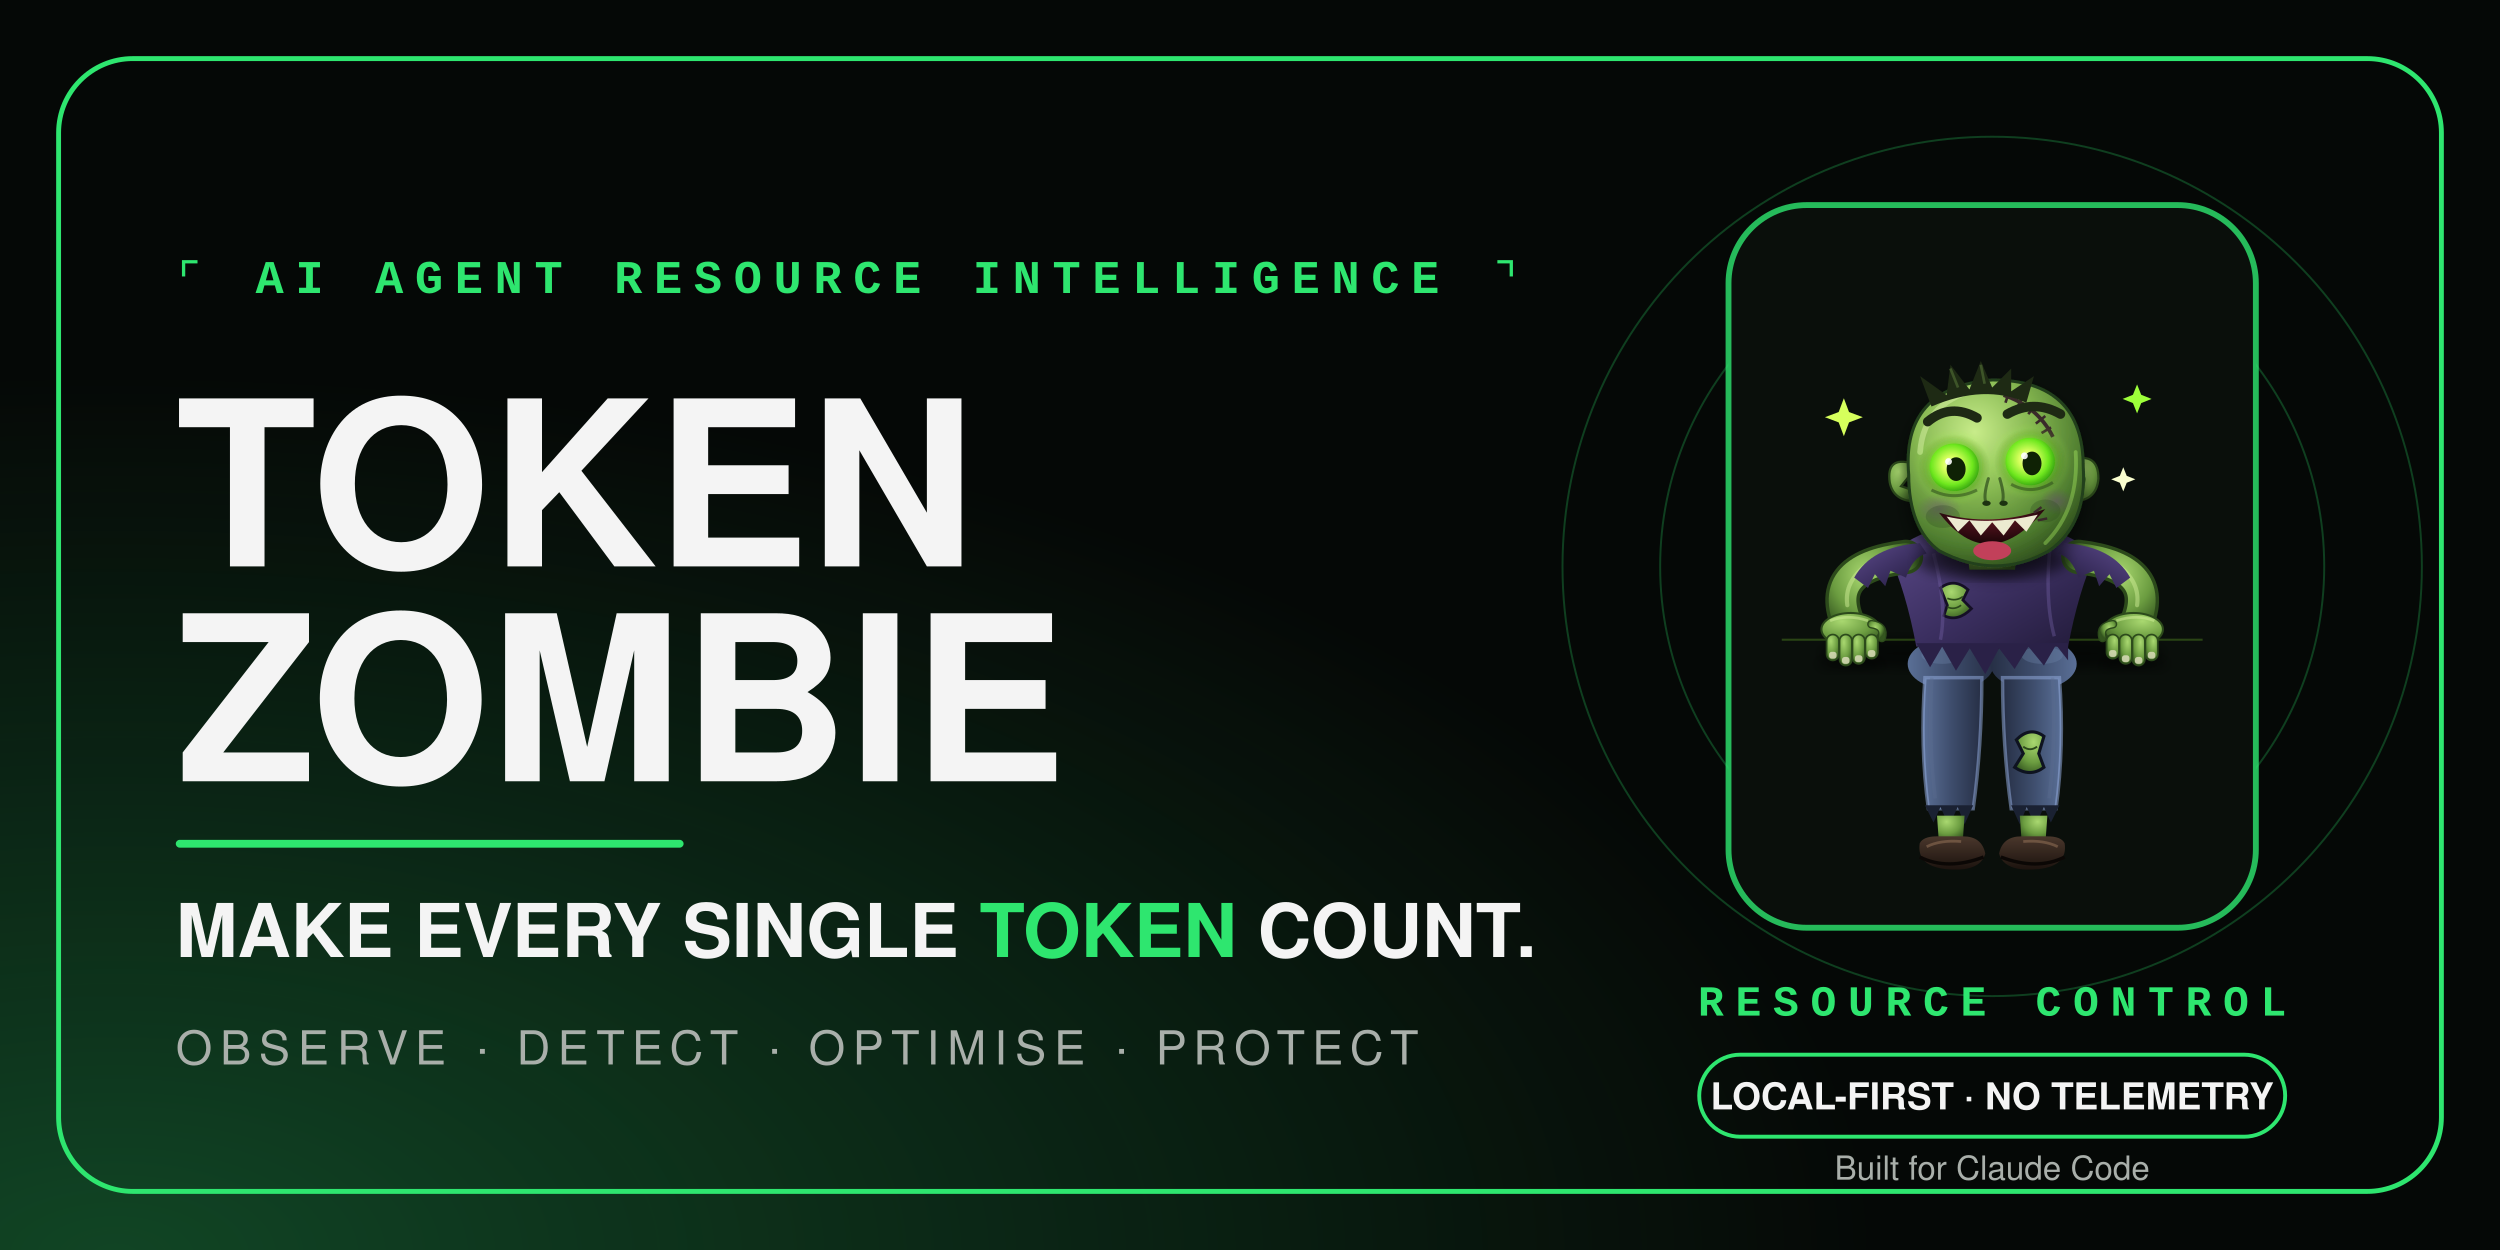
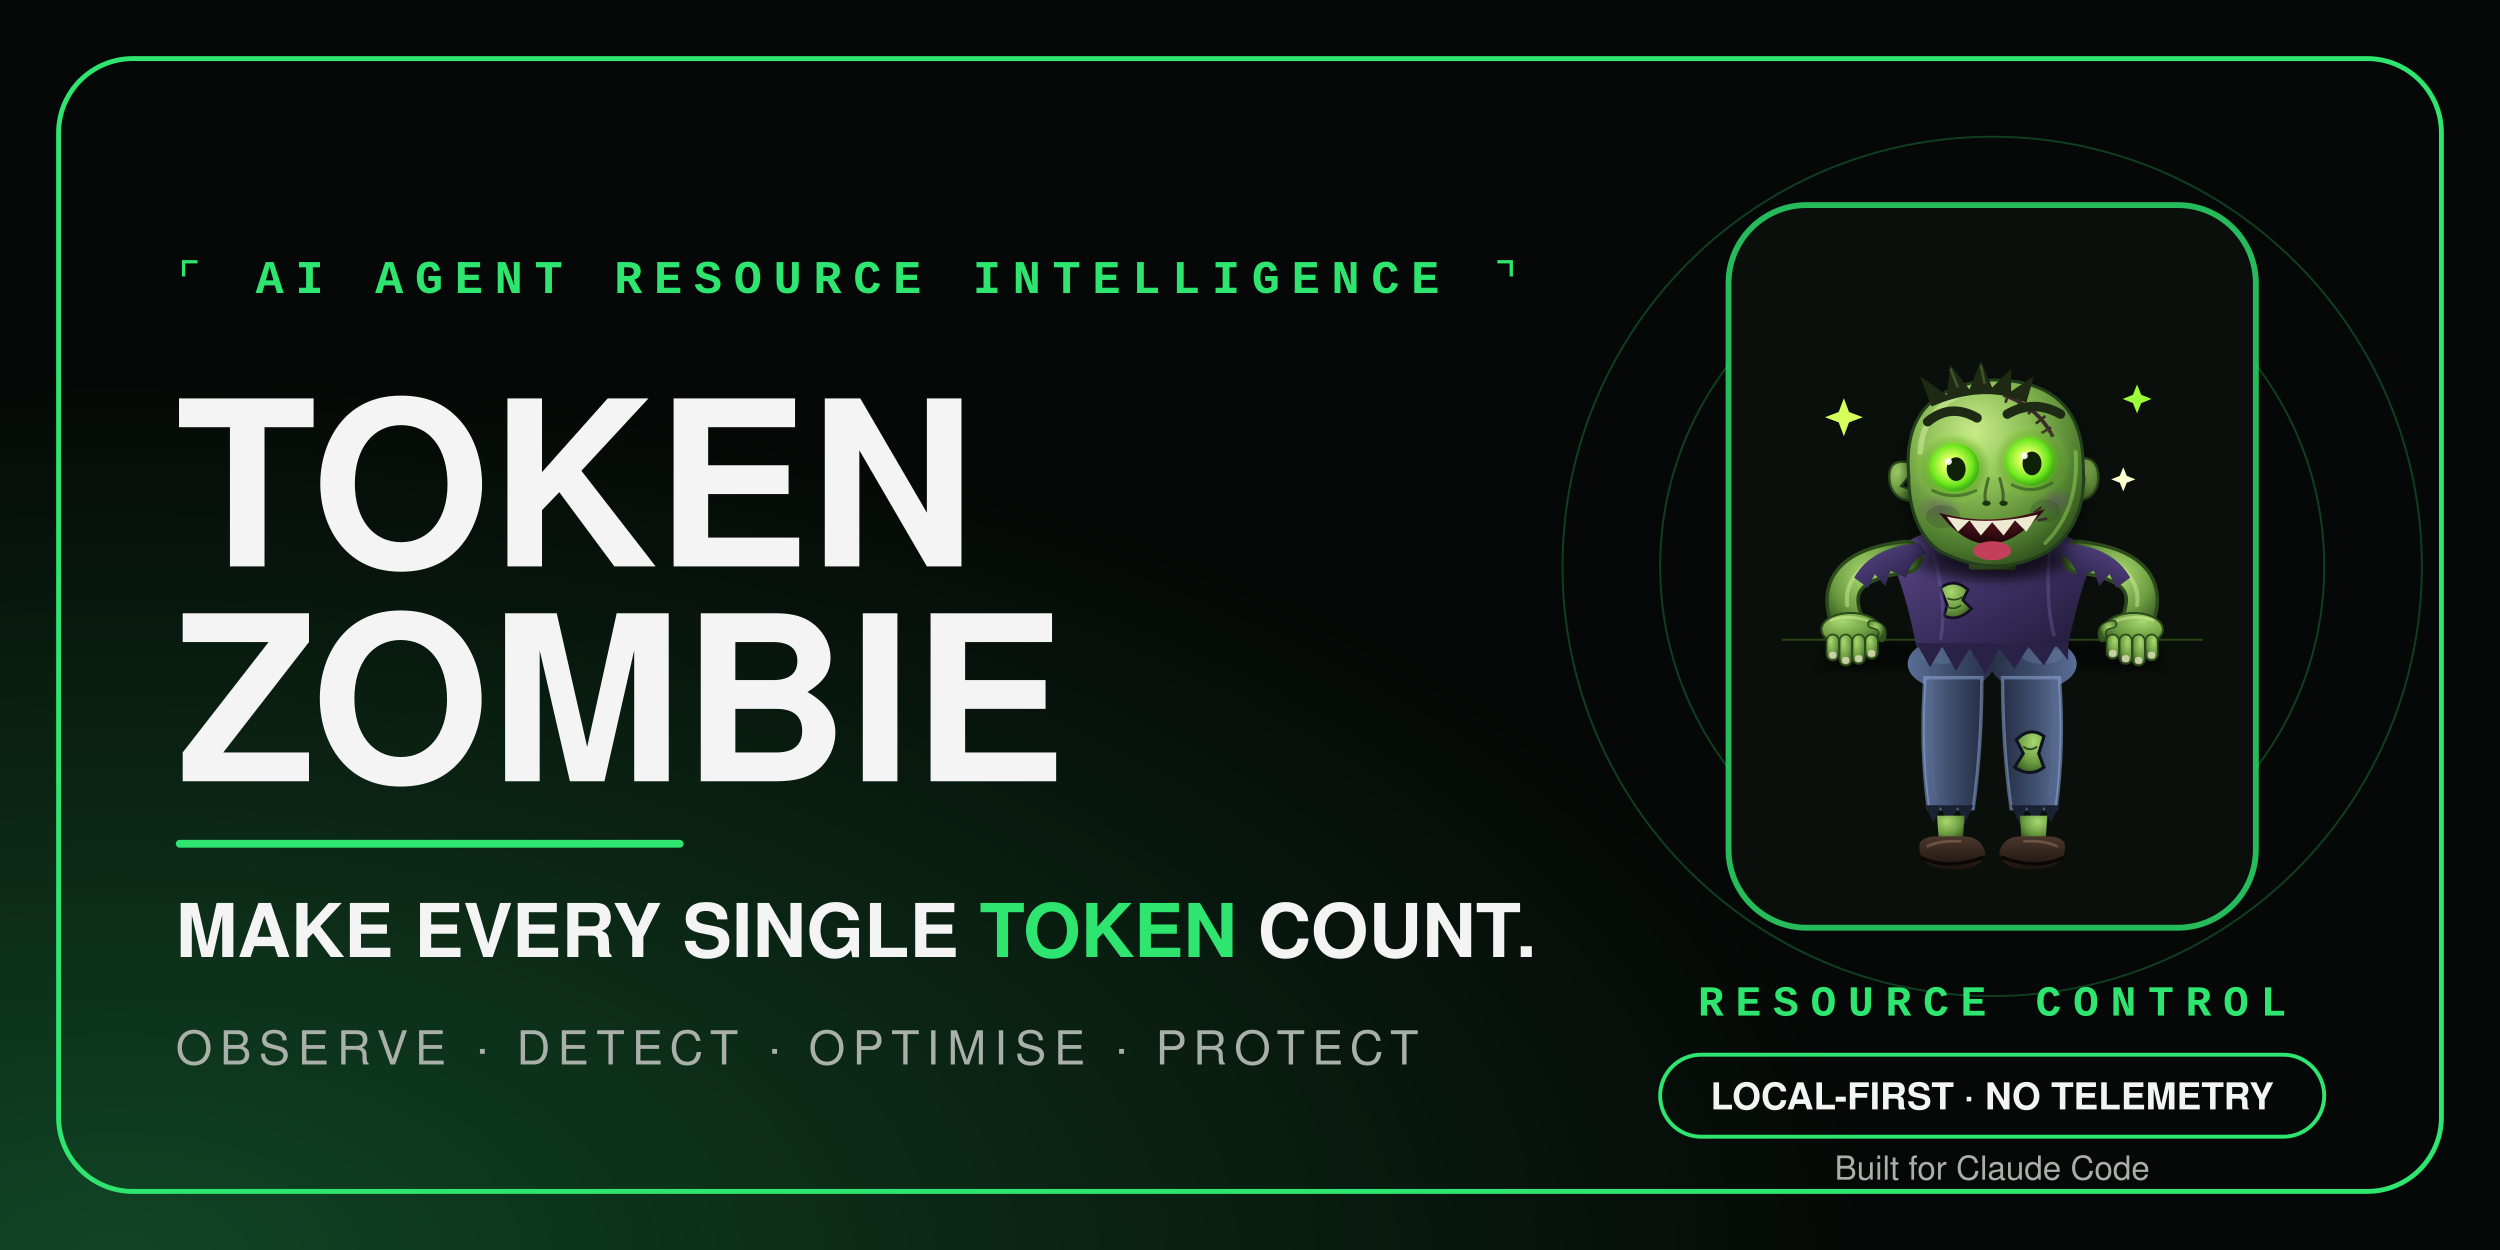
<svg xmlns="http://www.w3.org/2000/svg" viewBox="0 0 1280 640" width="1280" height="640">
  <defs>
    <radialGradient id="g" cx="0.05" cy="1" r="0.7">
      <stop offset="0" stop-color="#1f8f4a" stop-opacity=".45" />
      <stop offset="1" stop-color="#1f8f4a" stop-opacity="0" />
    </radialGradient>
  </defs>
  <rect width="1280" height="640" fill="#050806" />
  <rect width="1280" height="640" fill="url(#g)" />
  <rect x="30" y="30" width="1220" height="580" rx="38" fill="none" stroke="#2ee66f" stroke-width="2.5" />
  <g fill="none" stroke="#2ee66f" stroke-opacity=".25">
    <circle cx="1020" cy="290" r="220" />
    <circle cx="1020" cy="290" r="170" />
  </g>
  <rect x="885" y="105" width="270" height="370" rx="40" fill="#0a0f0b" stroke="#2ee66f" stroke-opacity=".8" stroke-width="3" />
  <svg x="905" y="120" width="230" height="340" viewBox="0 0 260 385">
    <defs>
      <radialGradient id="tzSkin" cx="38%" cy="28%" r="78%">
        <stop offset="0" stop-color="#c8ec8a" />
        <stop offset=".42" stop-color="#86b851" />
        <stop offset=".78" stop-color="#4f7d2f" />
        <stop offset="1" stop-color="#2c4a1b" />
      </radialGradient>
      <radialGradient id="tzSkinB" cx="35%" cy="25%" r="85%">
        <stop offset="0" stop-color="#a9d870" />
        <stop offset=".6" stop-color="#6b9c40" />
        <stop offset="1" stop-color="#34561f" />
      </radialGradient>
      <linearGradient id="tzShirt" x1="0" y1="0" x2="1" y2="1">
        <stop offset="0" stop-color="#5d4b8c" />
        <stop offset=".55" stop-color="#3b2f60" />
        <stop offset="1" stop-color="#211a38" />
      </linearGradient>
      <linearGradient id="tzPants" x1="0" y1="0" x2="1" y2="0">
        <stop offset="0" stop-color="#5a6f96" />
        <stop offset=".5" stop-color="#3d4c6b" />
        <stop offset="1" stop-color="#262f45" />
      </linearGradient>
      <linearGradient id="tzShoe" x1="0" y1="0" x2="0" y2="1">
        <stop offset="0" stop-color="#4a372c" />
        <stop offset="1" stop-color="#1c130e" />
      </linearGradient>
      <radialGradient id="tzEye" cx="45%" cy="45%" r="60%">
        <stop offset="0" stop-color="#fbffd0" />
        <stop offset=".3" stop-color="#d6ff5c" />
        <stop offset=".7" stop-color="#6fe81f" />
        <stop offset="1" stop-color="#2f9a0c" />
      </radialGradient>
      <radialGradient id="tzHalo" cx="50%" cy="50%" r="50%">
        <stop offset="0" stop-color="#9dff3a" stop-opacity=".55" />
        <stop offset="1" stop-color="#9dff3a" stop-opacity="0" />
      </radialGradient>
      <radialGradient id="tzAO" cx="50%" cy="50%" r="50%">
        <stop offset="0" stop-color="#0b1406" stop-opacity=".75" />
        <stop offset="1" stop-color="#0b1406" stop-opacity="0" />
      </radialGradient>
      <radialGradient id="tzBruise" cx="50%" cy="50%" r="50%">
        <stop offset="0" stop-color="#6b3f7a" stop-opacity=".45" />
        <stop offset="1" stop-color="#6b3f7a" stop-opacity="0" />
      </radialGradient>
      <radialGradient id="tzMouth" cx="50%" cy="30%" r="70%">
        <stop offset="0" stop-color="#5a1420" />
        <stop offset="1" stop-color="#1a0508" />
      </radialGradient>
      <filter id="tzGlow" x="-60%" y="-60%" width="220%" height="220%">
        <feGaussianBlur stdDeviation="2.2" result="b" />
        <feMerge>
          <feMergeNode in="b" />
          <feMergeNode in="SourceGraphic" />
        </feMerge>
      </filter>
      <filter id="tzShadow" x="-20%" y="-20%" width="140%" height="150%">
        <feDropShadow dx="0" dy="5" stdDeviation="4.5" flood-color="#000" flood-opacity=".55" />
      </filter>
      <filter id="tzSoft">
        <feGaussianBlur stdDeviation="3" />
      </filter>
    </defs>
    <style>.tz-zombie{width:100%;height:100%;overflow:visible;display:block}.tz-zombie *{transform-box:view-box}.tz-torso,.tz-head{transform-origin:130px 172px}.tz-legL{transform-origin:108px 178px}.tz-legR{transform-origin:152px 178px}@keyframes tzBreath{0%,100%{transform:scale(1,1)}50%{transform:scale(1.012,1.03)}}@keyframes tzHeadBob{0%,100%{transform:translateY(0)}50%{transform:translateY(-1.6px)}}@keyframes tzBlink{0%,92%,100%{transform:scaleY(0)}95%{transform:scaleY(1)}}@keyframes tzSwingL{0%,100%{transform:rotate(0)}50%{transform:rotate(7deg)}}@keyframes tzSwingR{0%,100%{transform:rotate(0)}50%{transform:rotate(-6deg)}}@keyframes tzLook{0%,100%{transform:rotate(0) translateX(0)}20%{transform:rotate(-7deg) translateX(-4px)}45%{transform:rotate(-6deg) translateX(-4px)}65%{transform:rotate(6deg) translateX(4px)}85%{transform:rotate(5deg) translateX(4px)}}@keyframes tzPupil{0%,100%{transform:translateX(0)}20%,45%{transform:translateX(-3.5px)}65%,85%{transform:translateX(3.5px)}}@keyframes tzBounce{0%,100%{transform:translateY(0) scale(1)}30%{transform:translateY(-9px) scale(1.02,.98)}55%{transform:translateY(0) scale(1.03,.96)}}@keyframes tzKick{0%,100%{transform:rotate(0)}30%{transform:rotate(-22deg)}60%{transform:rotate(10deg)}}@keyframes tzKickR{0%,100%{transform:rotate(0)}30%{transform:rotate(22deg)}60%{transform:rotate(-10deg)}}@keyframes tzSpark{0%,100%{opacity:0;transform:scale(.6)}50%{opacity:1;transform:scale(1.15)}}@keyframes tzShake{0%,100%{transform:translateX(0)}20%{transform:translateX(-2px) rotate(-1.5deg)}40%{transform:translateX(2px) rotate(1.5deg)}60%{transform:translateX(-1.5px)}80%{transform:translateX(1.5px)}}@keyframes tzPulse{0%,100%{opacity:.55}50%{opacity:1}}@keyframes tzNod{0%,100%{transform:rotate(6deg) translateY(4px)}50%{transform:rotate(9deg) translateY(7px)}}@keyframes tzZ{0%{opacity:0;transform:translate(0,6px)}30%{opacity:1}100%{opacity:0;transform:translate(10px,-14px)}}@keyframes tzThink{0%,100%{opacity:.3}50%{opacity:1}}.tz-idle .tz-torso{animation:tzBreath 4.2s ease-in-out infinite}.tz-idle .tz-head{animation:tzHeadBob 4.2s ease-in-out infinite}.tz-idle .tz-lid,.tz-working .tz-lid,.tz-excited .tz-lid{animation:tzBlink 5.5s infinite}.tz-idle .tz-legL{animation:tzSwingL 6s ease-in-out infinite}.tz-idle .tz-legR{animation:tzSwingR 6s ease-in-out infinite 1.2s}.tz-working .tz-torso{animation:tzBreath 3s ease-in-out infinite}.tz-working .tz-head{animation:tzLook 4.8s ease-in-out infinite}.tz-working .tz-pupil{animation:tzPupil 4.8s ease-in-out infinite}.tz-working .tz-think{animation:tzThink 1.6s ease-in-out infinite}.tz-working .tz-legL{animation:tzSwingL 2.4s ease-in-out infinite}.tz-working .tz-legR{animation:tzSwingR 2.4s ease-in-out infinite .6s}.tz-excited .tz-torso,.tz-excited .tz-head{animation:tzBounce .9s ease-in-out infinite}.tz-excited .tz-legL{animation:tzKick .9s ease-in-out infinite}.tz-excited .tz-legR{animation:tzKickR .9s ease-in-out infinite .15s}.tz-excited .tz-spark{animation:tzSpark 1.2s ease-in-out infinite;transform-origin:130px 60px}.tz-excited .tz-halo{animation:tzPulse .9s ease-in-out infinite}.tz-alert .tz-head{animation:tzShake .5s ease-in-out infinite}.tz-alert .tz-bang{animation:tzPulse .7s ease-in-out infinite}.tz-alert .tz-halo{animation:tzPulse .5s ease-in-out infinite}.tz-sleep .tz-head{animation:tzNod 5s ease-in-out infinite}.tz-sleep .tz-torso{animation:tzBreath 6s ease-in-out infinite}.tz-sleep .tz-halo{opacity:.25}.tz-sleep .tz-z text{animation:tzZ 3.2s ease-in-out infinite}.tz-sleep .tz-z text+text{animation-delay:1.6s}@media (prefers-reduced-motion:reduce){.tz-zombie *{animation:none!important}}</style>
    <g transform="translate(0 65)">
      <ellipse cx="130" cy="178" rx="100" ry="10" fill="#000" opacity=".5" filter="url(#tzSoft)" />
      <path d="M8 170 H252" stroke="#9dff3a" stroke-opacity=".22" stroke-width="1.2" />
      <g class="tz-leg tz-legL">
        <g>
          <ellipse cx="106" cy="184" rx="25" ry="15" fill="url(#tzPants)" />
          <ellipse cx="101" cy="179" rx="12" ry="5" fill="#6d84aa" opacity=".35" />
          <path d="M91 192 Q88 232 93 268 L119 268 Q124 232 124 192 Z" fill="url(#tzPants)" stroke="#8fa6d6" stroke-opacity=".55" stroke-width="2" />
          <path d="M95 192 Q93 230 97 262" fill="none" stroke="#5b6e8f" stroke-width="2" opacity=".35" />
          <path d="M91 266 L96 276 L100 267 L105 278 L110 267 L114 277 L119 266 Z" fill="#1a2132" />
          <path d="M98 272 L114 272 L113 286 L99 286 Z" fill="url(#tzSkinB)" />
          <path d="M88 288 Q86 301 103 303 Q123 305 126 294 Q124 284 113 284 L98 284 Q90 284 88 288 Z" fill="url(#tzShoe)" />
          <path d="M92 290 Q100 286 112 287" fill="none" stroke="#8a6a52" stroke-width="1.6" opacity=".6" />
          <path d="M88 296 Q104 304 125 296" fill="none" stroke="#0b0705" stroke-width="2" />
        </g>
      </g>
      <g class="tz-leg tz-legR">
        <g transform="translate(260 0) scale(-1 1)">
          <ellipse cx="106" cy="184" rx="25" ry="15" fill="url(#tzPants)" />
          <ellipse cx="101" cy="179" rx="12" ry="5" fill="#6d84aa" opacity=".35" />
          <path d="M91 192 Q88 232 93 268 L119 268 Q124 232 124 192 Z" fill="url(#tzPants)" stroke="#8fa6d6" stroke-opacity=".55" stroke-width="2" />
          <path d="M95 192 Q93 230 97 262" fill="none" stroke="#5b6e8f" stroke-width="2" opacity=".35" />
          <path d="M100 226 Q108 220 116 228 L112 236 L117 244 Q108 250 100 244 L103 236 Z" fill="url(#tzSkinB)" />
          <path d="M100 226 Q108 220 116 228 L112 236 L117 244 Q108 250 100 244 L103 236 Z" fill="none" stroke="#0e1320" stroke-width="1.8" />
          <path d="M104 232 Q108 235 112 232" fill="none" stroke="#2c4a1b" stroke-width="1.1" />
          <path d="M91 266 L96 276 L100 267 L105 278 L110 267 L114 277 L119 266 Z" fill="#1a2132" />
          <path d="M98 272 L114 272 L113 286 L99 286 Z" fill="url(#tzSkinB)" />
          <path d="M88 288 Q86 301 103 303 Q123 305 126 294 Q124 284 113 284 L98 284 Q90 284 88 288 Z" fill="url(#tzShoe)" />
          <path d="M92 290 Q100 286 112 287" fill="none" stroke="#8a6a52" stroke-width="1.6" opacity=".6" />
          <path d="M88 296 Q104 304 125 296" fill="none" stroke="#0b0705" stroke-width="2" />
        </g>
      </g>
      <g class="tz-torso">
        <path d="M86 174 Q80 142 70 120 Q98 100 130 100 Q162 100 190 120 Q180 142 174 174 Z" fill="url(#tzShirt)" />
        <path d="M112 102 L130 128 L148 102 Q130 98 112 102 Z" fill="url(#tzSkinB)" />
        <path d="M118 110 L130 124 L142 110" fill="none" stroke="#2c4a1b" stroke-width="1.4" opacity=".6" />
        <path d="M100 140 Q108 134 116 141 L113 147 L118 152 Q110 160 102 156 L104 150 Z" fill="url(#tzSkinB)" />
        <path d="M100 140 Q108 134 116 141 L113 147 L118 152 Q110 160 102 156 L104 150 Z" fill="none" stroke="#150f26" stroke-width="1.6" />
        <path d="M104 146 Q109 148 113 145 M104 151 Q108 153 112 150" fill="none" stroke="#2c4a1b" stroke-width="1" />
        <path d="M96 120 Q104 150 100 170 M164 112 Q160 146 166 168" fill="none" stroke="#7b68b0" stroke-width="2" opacity=".35" />
        <path d="M86 172 L94 186 L101 174 L109 188 L117 175 L126 190 L134 175 L143 187 L151 174 L160 185 L167 173 L174 182 L174 172 Z" fill="#2a2147" />
        <ellipse cx="130" cy="110" rx="46" ry="11" fill="url(#tzAO)" opacity=".85" />
      </g>
      <g>
        <path d="M80 122 Q30 128 48 164" fill="none" stroke="#2c4a1b" stroke-width="20" stroke-linecap="round" />
        <path d="M80 122 Q30 128 48 164" fill="none" stroke="url(#tzSkinB)" stroke-width="16" stroke-linecap="round" />
        <path d="M58 126 Q44 136 46 150" fill="none" stroke="#d5f29b" stroke-width="2.4" stroke-linecap="round" opacity=".45" />
        <path d="M88 114 Q60 116 50 134 L58 140 L62 132 L68 139 L71 130 L80 134 Q84 122 92 120 Z" fill="url(#tzShirt)" />
      </g>
      <g transform="translate(260 0) scale(-1 1)">
        <path d="M80 122 Q30 128 48 164" fill="none" stroke="#2c4a1b" stroke-width="20" stroke-linecap="round" />
        <path d="M80 122 Q30 128 48 164" fill="none" stroke="url(#tzSkinB)" stroke-width="16" stroke-linecap="round" />
        <path d="M58 126 Q44 136 46 150" fill="none" stroke="#d5f29b" stroke-width="2.4" stroke-linecap="round" opacity=".45" />
        <path d="M88 114 Q60 116 50 134 L58 140 L62 132 L68 139 L71 130 L80 134 Q84 122 92 120 Z" fill="url(#tzShirt)" />
      </g>
      <g class="tz-head">
        <g transform="translate(130 70) scale(1.1) translate(-130 -58)">
          <ellipse cx="130" cy="108" rx="40" ry="9" fill="#000" opacity=".45" filter="url(#tzSoft)" />
          <path d="M116 96 L118 112 L142 112 L144 96 Z" fill="url(#tzSkinB)" />
          <path d="M88 56 Q74 52 76 66 Q78 76 90 76 L88 70 L82 68 L86 63 Z" fill="url(#tzSkinB)" stroke="#2c4a1b" stroke-width="1.2" />
          <path d="M172 54 Q186 50 186 64 Q185 76 172 76 Z" fill="url(#tzSkinB)" stroke="#2c4a1b" stroke-width="1.2" />
          <path d="M176 60 Q181 64 176 70" fill="none" stroke="#2c4a1b" stroke-width="1.4" />
          <path d="M86 62 Q82 16 130 12 Q178 12 178 58 Q180 88 160 102 Q132 118 102 102 Q86 90 86 62 Z" fill="url(#tzSkin)" stroke="#23401a" stroke-width="1.6" filter="url(#tzShadow)" />
          <path d="M92 50 Q94 22 126 16" fill="none" stroke="#e2f8b0" stroke-width="3" stroke-linecap="round" opacity=".45" />
          <path d="M174 50 Q176 80 158 98" fill="none" stroke="#b6ff6a" stroke-width="2" stroke-linecap="round" opacity=".35" />
          <ellipse cx="102" cy="80" rx="12" ry="8" fill="url(#tzBruise)" />
          <ellipse cx="164" cy="76" rx="9" ry="7" fill="url(#tzBruise)" />
          <path d="M136 20 Q154 26 162 42" fill="none" stroke="#3a2a2a" stroke-width="2" />
          <path d="M139 18 l-2 6 M146 21 l-3 6 M153 25 l-4 5 M158 31 l-5 4 M161 37 l-5 3" stroke="#3a2a2a" stroke-width="1.4" />
          <path d="M98 26 L92 10 L106 20 L108 4 L118 17 L124 2 L130 16 L140 6 L140 18 L152 10 L148 24 Q126 14 98 26 Z" fill="#1e2a14" />
          <path d="M108 6 L112 16 M124 4 L126 14" stroke="#3d5428" stroke-width="1.4" />
          <ellipse cx="110" cy="58" rx="19" ry="17.5" fill="url(#tzAO)" />
          <ellipse cx="110" cy="58" rx="22" ry="20.5" fill="url(#tzHalo)" class="tz-halo" />
          <g class="tz-eye">
            <ellipse cx="110" cy="58" rx="13" ry="12.5" fill="url(#tzEye)" filter="url(#tzGlow)" />
            <g class="tz-pupil">
              <ellipse cx="111" cy="59" rx="5.0" ry="6.25" fill="#0f2205" />
              <circle cx="107" cy="55" r="1.8" fill="#fff" opacity=".9" />
            </g>
          </g>
          <clipPath id="tzC110">
            <ellipse cx="110" cy="58" rx="13.6" ry="13.1" />
          </clipPath>
          <g clip-path="url(#tzC110)">
            <rect class="tz-lid" x="95" y="44.5" width="30" height="27.0" fill="url(#tzSkin)" style="transform-origin:110px 44.5px;transform:scaleY(0)" />
            <path d="M97 45.5 Q110 48.5 123 45.5" fill="none" stroke="#1d3311" stroke-width="0" />
          </g>
          <ellipse cx="150" cy="55" rx="19" ry="17.5" fill="url(#tzAO)" />
          <ellipse cx="150" cy="55" rx="22" ry="20.5" fill="url(#tzHalo)" class="tz-halo" />
          <g class="tz-eye">
            <ellipse cx="150" cy="55" rx="13" ry="12.5" fill="url(#tzEye)" filter="url(#tzGlow)" />
            <g class="tz-pupil">
              <ellipse cx="151" cy="56" rx="5.0" ry="6.25" fill="#0f2205" />
              <circle cx="147" cy="52" r="1.8" fill="#fff" opacity=".9" />
            </g>
          </g>
          <clipPath id="tzC150">
            <ellipse cx="150" cy="55" rx="13.6" ry="13.1" />
          </clipPath>
          <g clip-path="url(#tzC150)">
            <rect class="tz-lid" x="135" y="41.5" width="30" height="27.0" fill="url(#tzSkin)" style="transform-origin:150px 41.5px;transform:scaleY(0)" />
            <path d="M137 42.5 Q150 45.5 163 42.5" fill="none" stroke="#1d3311" stroke-width="0" />
          </g>
          <path d="M96 34 Q108 24 122 32" fill="none" stroke="#1e2a14" stroke-width="5" stroke-linecap="round" />
          <path d="M138 30 Q152 22 166 30" fill="none" stroke="#1e2a14" stroke-width="5" stroke-linecap="round" />
          <path d="M98 70 Q110 76 122 70 M140 67 Q151 73 162 66" fill="none" stroke="#2c4a1b" stroke-width="1.6" opacity=".55" />
          <ellipse cx="104" cy="84" rx="9" ry="6" fill="#23401a" opacity=".25" />
          <ellipse cx="158" cy="81" rx="8" ry="6" fill="#23401a" opacity=".25" />
          <path d="M128 64 Q125 74 127 77 M134 64 Q137 74 135 77" fill="none" stroke="#2c4a1b" stroke-width="1.6" stroke-linecap="round" opacity=".7" />
          <ellipse cx="127" cy="77" rx="2.2" ry="1.4" fill="#1d3311" />
          <ellipse cx="136" cy="77" rx="2.2" ry="1.4" fill="#1d3311" />
          <path d="M102 82 Q128 116 158 80 Q130 90 102 82 Z" fill="url(#tzMouth)" />
          <path d="M106 84 L112 92 L118 86 L124 94 L130 87 L136 94 L142 86 L148 92 L154 83 Q128 89 106 84 Z" fill="#ecead0" />
          <ellipse cx="130" cy="102" rx="10" ry="5" fill="#c2405a" />
          <path d="M152 82 l4 -3 M154 86 l5 -1" stroke="#3a2a2a" stroke-width="1.3" />
        </g>
      </g>
      <g class="tz-spark">
        <path d="M44 30 l3 8 8 3 -8 3 -3 8 -3 -8 -8 -3 8 -3 Z" fill="#d6ff5c" />
        <path d="M214 22 l2.4 6 6 2.4 -6 2.4 -2.4 6 -2.4 -6 -6 -2.4 6 -2.4 Z" fill="#9dff3a" />
        <path d="M206 70 l2 5 5 2 -5 2 -2 5 -2 -5 -5 -2 5 -2 Z" fill="#fbffd0" />
      </g>
      <g class="tz-hand">
        <g>
          <g transform="translate(-8 0)">
            <ellipse cx="56" cy="184" rx="20" ry="5" fill="#000" opacity=".35" filter="url(#tzSoft)" />
            <ellipse cx="56" cy="164" rx="17" ry="9.5" fill="url(#tzSkinB)" stroke="#2c4a1b" stroke-width="1.2" />
            <path d="M44 159 Q54 155 66 159" fill="none" stroke="#d5f29b" stroke-width="1.6" opacity=".5" />
            <rect x="42" y="167" width="7.2" height="15" rx="3.6" fill="url(#tzSkinB)" stroke="#2c4a1b" stroke-width="1" />
            <rect x="43.4" y="177" width="4.4" height="4" rx="1.6" fill="#d9dcb8" opacity=".85" />
            <rect x="49.5" y="167" width="7.2" height="18" rx="3.6" fill="url(#tzSkinB)" stroke="#2c4a1b" stroke-width="1" />
            <rect x="50.9" y="180" width="4.4" height="4" rx="1.6" fill="#d9dcb8" opacity=".85" />
            <rect x="57" y="167" width="7.2" height="17" rx="3.6" fill="url(#tzSkinB)" stroke="#2c4a1b" stroke-width="1" />
            <rect x="58.4" y="179" width="4.4" height="4" rx="1.6" fill="#d9dcb8" opacity=".85" />
            <rect x="64.5" y="167" width="7.2" height="14" rx="3.6" fill="url(#tzSkinB)" stroke="#2c4a1b" stroke-width="1" />
            <rect x="65.9" y="176" width="4.4" height="4" rx="1.6" fill="#d9dcb8" opacity=".85" />
            <path d="M68 161 Q76 162 74 169" fill="none" stroke="#2c4a1b" stroke-width="5" stroke-linecap="round" />
            <path d="M68 161 Q76 162 74 169" fill="none" stroke="url(#tzSkinB)" stroke-width="3.4" stroke-linecap="round" />
          </g>
        </g>
      </g>
      <g class="tz-hand">
        <g transform="translate(260 0) scale(-1 1)">
          <g transform="translate(-8 0)">
            <ellipse cx="56" cy="184" rx="20" ry="5" fill="#000" opacity=".35" filter="url(#tzSoft)" />
            <ellipse cx="56" cy="164" rx="17" ry="9.5" fill="url(#tzSkinB)" stroke="#2c4a1b" stroke-width="1.2" />
            <path d="M44 159 Q54 155 66 159" fill="none" stroke="#d5f29b" stroke-width="1.6" opacity=".5" />
            <rect x="42" y="167" width="7.2" height="15" rx="3.6" fill="url(#tzSkinB)" stroke="#2c4a1b" stroke-width="1" />
            <rect x="43.4" y="177" width="4.4" height="4" rx="1.6" fill="#d9dcb8" opacity=".85" />
            <rect x="49.5" y="167" width="7.2" height="18" rx="3.6" fill="url(#tzSkinB)" stroke="#2c4a1b" stroke-width="1" />
            <rect x="50.9" y="180" width="4.4" height="4" rx="1.6" fill="#d9dcb8" opacity=".85" />
            <rect x="57" y="167" width="7.2" height="17" rx="3.6" fill="url(#tzSkinB)" stroke="#2c4a1b" stroke-width="1" />
            <rect x="58.4" y="179" width="4.4" height="4" rx="1.6" fill="#d9dcb8" opacity=".85" />
            <rect x="64.5" y="167" width="7.2" height="14" rx="3.6" fill="url(#tzSkinB)" stroke="#2c4a1b" stroke-width="1" />
            <rect x="65.9" y="176" width="4.4" height="4" rx="1.6" fill="#d9dcb8" opacity=".85" />
            <path d="M68 161 Q76 162 74 169" fill="none" stroke="#2c4a1b" stroke-width="5" stroke-linecap="round" />
            <path d="M68 161 Q76 162 74 169" fill="none" stroke="url(#tzSkinB)" stroke-width="3.4" stroke-linecap="round" />
          </g>
        </g>
      </g>
    </g>
  </svg>
  <text x="90" y="150" font-family="Menlo,Courier New,monospace" font-size="24" font-weight="700" letter-spacing="6" fill="#2ee66f">⌜ AI AGENT RESOURCE INTELLIGENCE ⌝</text>
  <text x="90" y="290" font-family="Helvetica Neue,Helvetica,Arial,sans-serif" font-size="118" font-weight="800" fill="#f4f4f4">TOKEN</text>
  <text x="90" y="400" font-family="Helvetica Neue,Helvetica,Arial,sans-serif" font-size="118" font-weight="800" fill="#f4f4f4">ZOMBIE</text>
  <rect x="90" y="430" width="260" height="4" rx="2" fill="#2ee66f" />
  <text x="90" y="490" font-family="Helvetica Neue,Helvetica,Arial,sans-serif" font-size="38" font-weight="600" fill="#f4f4f4">MAKE EVERY SINGLE <tspan fill="#2ee66f">TOKEN</tspan> COUNT.</text>
  <text x="90" y="545" font-family="Helvetica Neue,Helvetica,Arial,sans-serif" font-size="24" letter-spacing="4" fill="#a9afaa">OBSERVE  ·  DETECT  ·  OPTIMISE  ·  PROTECT</text>
  <text x="1020" y="520" text-anchor="middle" font-family="Menlo,Courier New,monospace" font-size="22" font-weight="700" letter-spacing="6" fill="#2ee66f">RESOURCE CONTROL</text>
-   <rect x="870" y="540" width="300" height="42" rx="21" fill="none" stroke="#2ee66f" stroke-width="2" />
+   <rect x="850" y="540" width="340" height="42" rx="21" fill="none" stroke="#2ee66f" stroke-width="2" />
  <text x="1020" y="568" text-anchor="middle" font-family="Helvetica Neue,Helvetica,Arial,sans-serif" font-size="19" font-weight="600" fill="#f4f4f4">LOCAL-FIRST  ·  NO TELEMETRY</text>
  <text x="1020" y="604" text-anchor="middle" font-family="Helvetica Neue,Helvetica,Arial,sans-serif" font-size="17" fill="#a9afaa">Built for Claude Code</text>
</svg>
